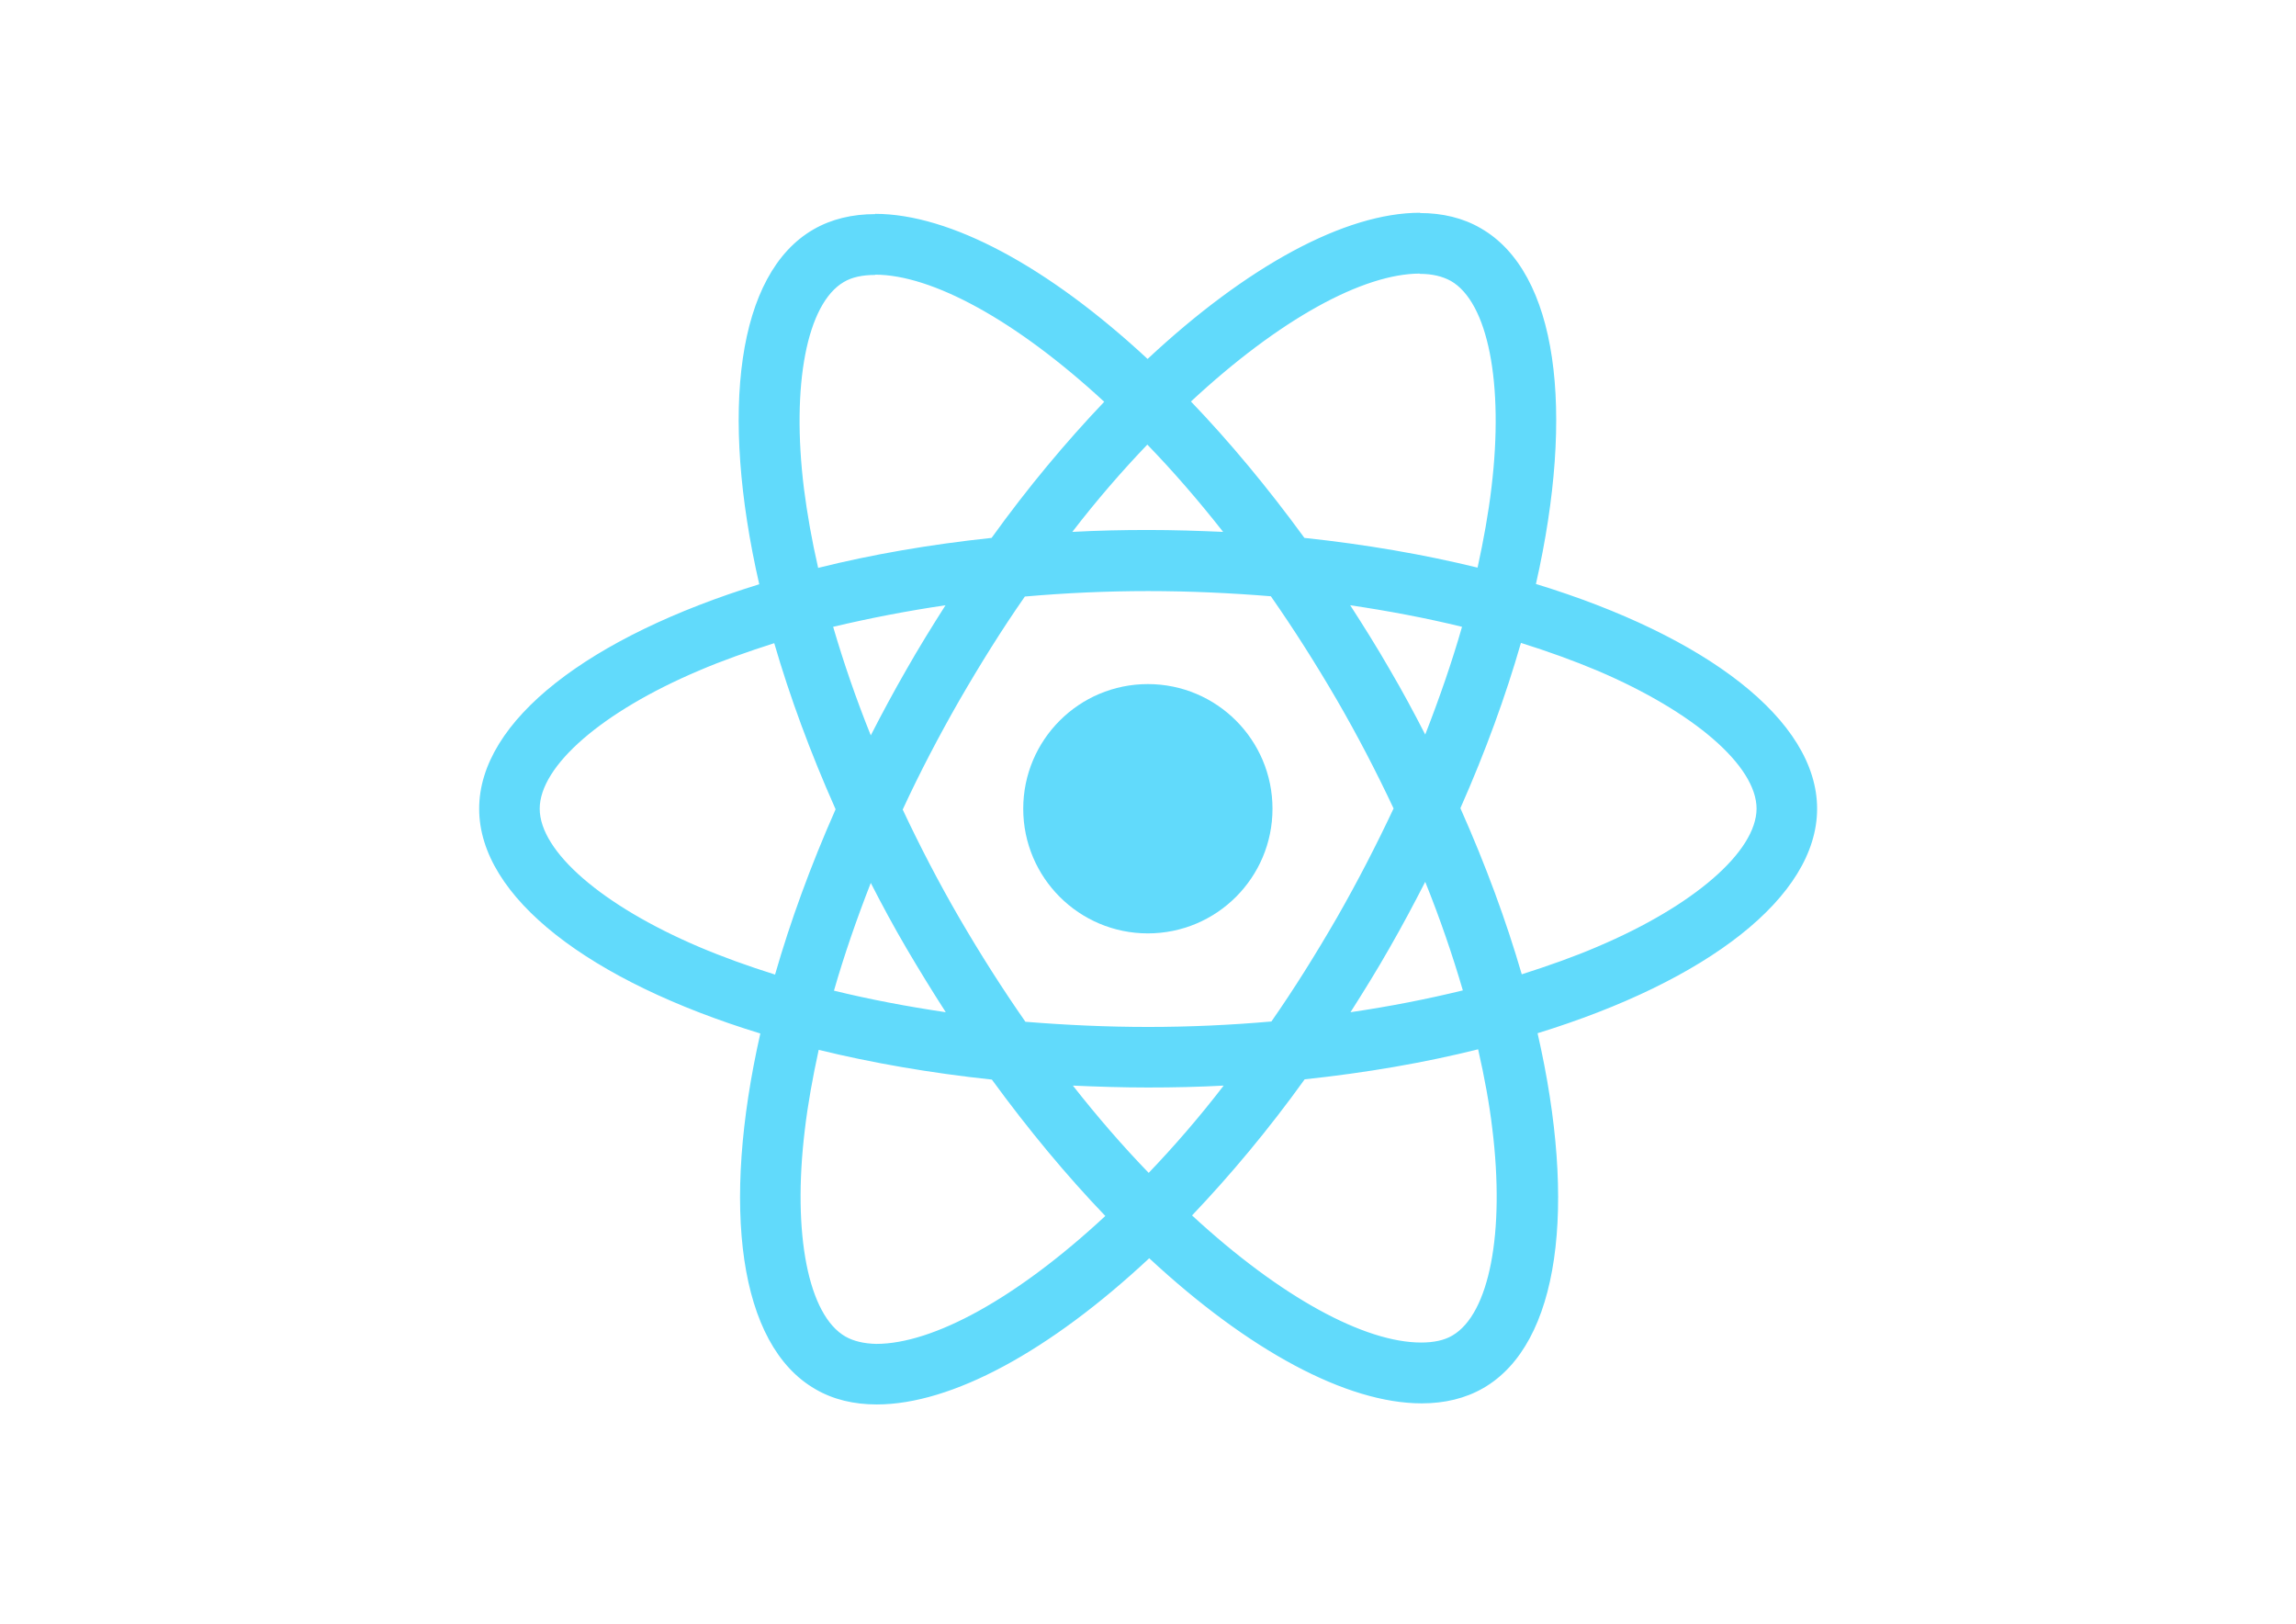
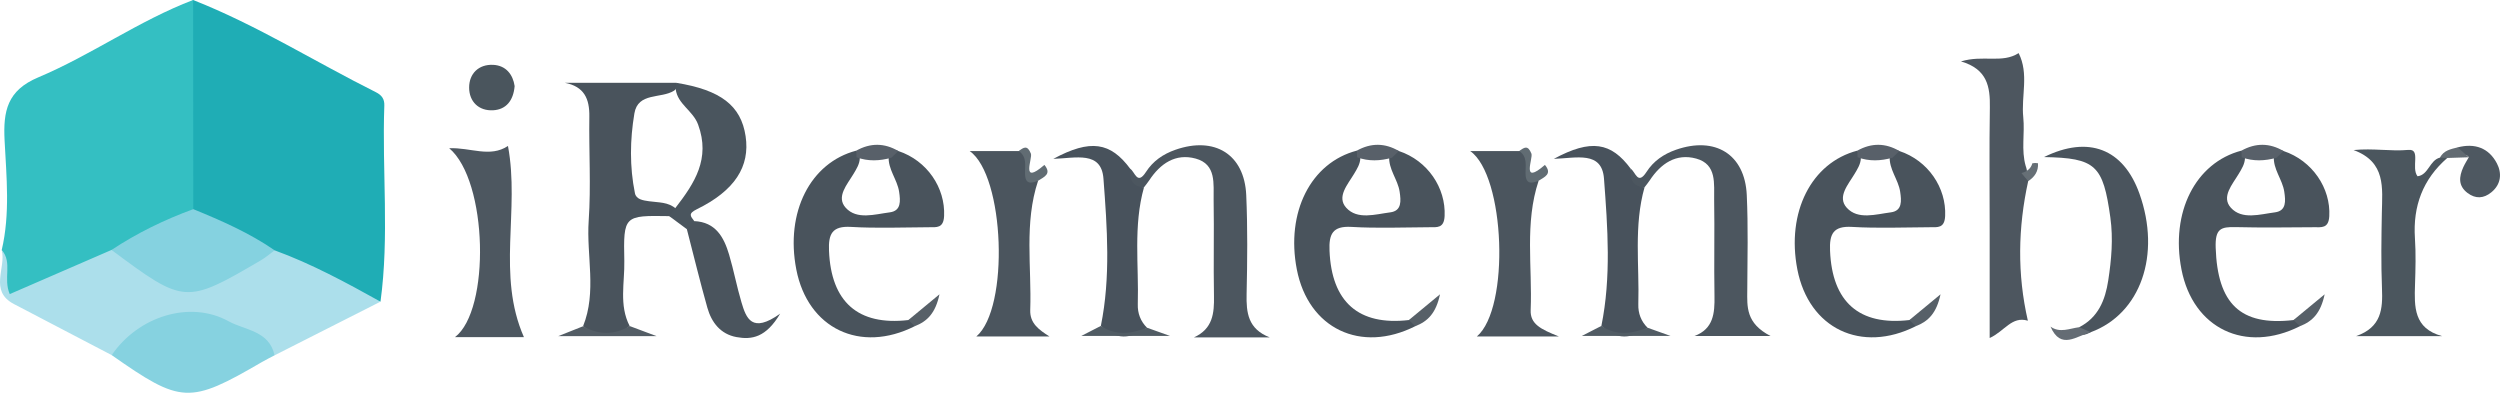
- <svg xmlns="http://www.w3.org/2000/svg" viewBox="0 0 841.9 595.3">
-   <g fill="#61DAFB">
-     <path d="M666.3 296.5c0-32.5-40.7-63.3-103.1-82.4 14.4-63.6 8-114.2-20.2-130.4-6.5-3.8-14.1-5.6-22.4-5.6v22.3c4.6 0 8.3.9 11.4 2.6 13.6 7.8 19.5 37.5 14.9 75.7-1.1 9.4-2.9 19.3-5.1 29.4-19.6-4.8-41-8.5-63.5-10.9-13.5-18.5-27.5-35.3-41.6-50 32.6-30.3 63.2-46.9 84-46.9V78c-27.5 0-63.5 19.6-99.9 53.6-36.4-33.8-72.4-53.2-99.9-53.2v22.3c20.7 0 51.4 16.5 84 46.6-14 14.7-28 31.4-41.3 49.9-22.6 2.4-44 6.1-63.6 11-2.3-10-4-19.7-5.2-29-4.7-38.2 1.1-67.9 14.6-75.8 3-1.8 6.9-2.6 11.5-2.6V78.5c-8.4 0-16 1.8-22.6 5.6-28.1 16.2-34.4 66.7-19.9 130.1-62.2 19.2-102.7 49.9-102.7 82.3 0 32.5 40.7 63.3 103.1 82.4-14.4 63.6-8 114.2 20.2 130.4 6.5 3.8 14.1 5.6 22.5 5.6 27.5 0 63.5-19.6 99.9-53.6 36.4 33.8 72.4 53.2 99.9 53.2 8.4 0 16-1.8 22.6-5.6 28.1-16.2 34.4-66.7 19.9-130.1 62-19.1 102.5-49.9 102.5-82.3zm-130.2-66.7c-3.7 12.9-8.3 26.2-13.5 39.5-4.1-8-8.4-16-13.1-24-4.6-8-9.5-15.8-14.4-23.4 14.2 2.1 27.9 4.7 41 7.9zm-45.8 106.5c-7.8 13.5-15.8 26.3-24.1 38.2-14.9 1.3-30 2-45.2 2-15.1 0-30.2-.7-45-1.9-8.3-11.9-16.4-24.6-24.2-38-7.6-13.1-14.5-26.4-20.8-39.8 6.2-13.4 13.2-26.8 20.7-39.9 7.8-13.5 15.8-26.3 24.1-38.2 14.9-1.3 30-2 45.2-2 15.1 0 30.2.7 45 1.9 8.3 11.9 16.4 24.6 24.2 38 7.6 13.1 14.5 26.4 20.8 39.8-6.3 13.4-13.2 26.8-20.7 39.9zm32.3-13c5.4 13.4 10 26.8 13.8 39.8-13.1 3.2-26.9 5.9-41.2 8 4.9-7.7 9.8-15.6 14.4-23.7 4.6-8 8.9-16.1 13-24.1zM421.2 430c-9.3-9.6-18.6-20.3-27.8-32 9 .4 18.2.7 27.5.7 9.4 0 18.7-.2 27.8-.7-9 11.7-18.3 22.4-27.5 32zm-74.4-58.9c-14.2-2.1-27.9-4.7-41-7.9 3.7-12.9 8.3-26.2 13.5-39.5 4.1 8 8.4 16 13.1 24 4.7 8 9.5 15.8 14.4 23.4zM420.7 163c9.3 9.6 18.6 20.3 27.8 32-9-.4-18.2-.7-27.5-.7-9.4 0-18.7.2-27.8.7 9-11.7 18.3-22.4 27.5-32zm-74 58.9c-4.9 7.7-9.8 15.6-14.4 23.7-4.6 8-8.9 16-13 24-5.4-13.4-10-26.8-13.8-39.8 13.1-3.1 26.9-5.8 41.2-7.9zm-90.5 125.2c-35.4-15.1-58.3-34.9-58.3-50.6 0-15.7 22.9-35.6 58.3-50.6 8.6-3.7 18-7 27.7-10.1 5.7 19.6 13.2 40 22.5 60.9-9.2 20.8-16.6 41.1-22.2 60.6-9.9-3.1-19.3-6.5-28-10.2zM310 490c-13.6-7.8-19.5-37.5-14.9-75.7 1.1-9.4 2.9-19.3 5.1-29.4 19.6 4.8 41 8.5 63.5 10.9 13.5 18.5 27.5 35.3 41.6 50-32.6 30.3-63.2 46.9-84 46.9-4.5-.1-8.3-1-11.3-2.7zm237.2-76.2c4.7 38.2-1.1 67.9-14.6 75.8-3 1.8-6.9 2.6-11.5 2.6-20.7 0-51.4-16.5-84-46.6 14-14.7 28-31.4 41.3-49.9 22.6-2.4 44-6.1 63.6-11 2.3 10.1 4.1 19.8 5.2 29.1zm38.5-66.7c-8.6 3.7-18 7-27.7 10.1-5.7-19.6-13.2-40-22.5-60.9 9.2-20.8 16.6-41.1 22.2-60.6 9.9 3.1 19.3 6.5 28.1 10.2 35.4 15.1 58.3 34.9 58.3 50.6-.1 15.7-23 35.6-58.4 50.6zM320.8 78.4z" />
-     <circle cx="420.9" cy="296.5" r="45.7" />
-     <path d="M520.5 78.1z" />
+ <svg xmlns="http://www.w3.org/2000/svg" version="1.1" id="Layer_1" x="0px" y="0px" width="429.548px" height="67.487px" viewBox="0 0 429.548 67.487" enable-background="new 0 0 429.548 67.487" xml:space="preserve">
+   <g>
+     <path fill-rule="evenodd" clip-rule="evenodd" fill="#1FADB5" d="M33.182,0c10.955,4.311,20.91,10.599,31.395,15.838   c1.039,0.519,1.496,1.195,1.457,2.301c-0.404,11.226,0.878,22.485-0.658,33.689c-6.94-1.057-12.37-5.614-18.717-8.058   c-3.461-1.794-6.962-3.5-10.432-5.267c-1.73-0.881-3.557-1.693-4.173-3.824c-1.015-10.191-0.362-20.396-0.383-30.594   C31.668,2.563,32.173,1.175,33.182,0z" />
+     <path fill-rule="evenodd" clip-rule="evenodd" fill="#34BFC2" d="M33.182,0c0.01,11.978,0.02,23.957,0.029,35.935   c-3.944,3.967-9.455,5.213-14.027,8.096c-4.387,2.349-8.963,4.283-13.537,6.21c-4.606,1.94-4.871,1.698-4.973-3.388   c-0.025-1.302,0.31-2.653-0.377-3.895c1.461-6.23,0.814-12.561,0.492-18.808c-0.262-5.069,0.451-8.611,5.777-10.854   C15.703,9.451,23.862,3.55,33.182,0z" />
+     <path fill-rule="evenodd" clip-rule="evenodd" fill="#ACDFEB" d="M0.297,42.958c1.896,2.143,0.209,4.868,1.377,7.573   c5.804-2.518,11.645-5.052,17.484-7.586c3.692,0.282,6.332,2.844,9.337,4.515c3.279,1.823,6.063,1.788,9.343-0.003   c3.012-1.645,5.623-4.275,9.352-4.446c6.361,2.322,12.287,5.541,18.186,8.819c-6.066,3.073-12.133,6.147-18.199,9.221   c-1.238-0.808-2.518-1.569-3.686-2.46c-7.1-5.416-14.055-5.287-20.941,0.376c-1.017,0.836-2.219,1.396-3.356,2.051   c-5.599-2.924-11.2-5.845-16.796-8.774C-1.938,49.973,1.093,46.031,0.297,42.958z" />
+     <path fill-rule="evenodd" clip-rule="evenodd" fill="#49535C" d="M100.18,56.058c2.393-5.931,0.552-12.105,0.969-18.156   c0.41-5.935,0.023-11.922,0.111-17.885c0.045-3.054-0.888-5.16-4.219-5.792c6.375,0,12.751,0,19.127,0   c0.264,0.555,0.143,1.007-0.359,1.358c-2.225,1.416-6.192,0.234-6.808,3.899c-0.76,4.53-0.835,9.166,0.093,13.718   c0.221,1.081,1.429,1.232,2.418,1.377c1.61,0.235,3.324,0.097,4.664,1.313c0.212,0.992,0.014,1.597-1.184,1.246   c-7.772-0.128-7.888-0.126-7.723,7.696c0.079,3.731-0.938,7.592,0.918,11.188C105.678,58.163,102.779,58.177,100.18,56.058z" />
+     <path fill-rule="evenodd" clip-rule="evenodd" fill="#49535C" d="M392.354,25.949c4.962,1.65,8.129,6.406,7.861,11.201   c-0.12,2.152-1.369,1.884-2.644,1.891c-4.476,0.027-8.953,0.097-13.426-0.019c-2.61-0.068-3.557,0.295-3.448,3.546   c0.318,9.567,4.192,13.482,13.372,12.424c1.101-0.415,1.313,0.1,1.103,1.055c-9.374,4.725-18.378,0.413-20.354-9.749   c-1.911-9.826,2.397-18.354,10.315-20.42c0.341,0.354,0.54,0.774,0.601,1.259c-0.028,1.04-0.567,1.876-1.078,2.733   c-1.086,1.825-3.04,3.957-1.35,5.824c1.918,2.12,5.007,1.118,7.568,0.792c1.997-0.254,1.841-1.983,1.609-3.541   c-0.316-2.132-1.964-3.873-1.788-6.15C391.005,26.028,391.429,25.493,392.354,25.949z" />
+     <path fill-rule="evenodd" clip-rule="evenodd" fill="#49535C" d="M154.352,25.949c4.957,1.645,8.087,6.333,7.863,11.167   c-0.1,2.134-1.304,1.921-2.602,1.927c-4.467,0.02-8.945,0.208-13.396-0.056c-3.278-0.194-3.894,1.26-3.778,4.089   c0.356,8.803,4.983,12.915,13.631,11.916c1.101-0.415,1.313,0.1,1.102,1.054c-9.373,4.725-18.377,0.413-20.352-9.749   c-1.91-9.827,2.396-18.354,10.314-20.419c0.337,0.355,0.543,0.773,0.602,1.26c-0.029,1.039-0.568,1.875-1.079,2.732   c-1.087,1.825-3.04,3.956-1.351,5.824c1.918,2.121,5.006,1.118,7.568,0.793c1.996-0.253,1.842-1.981,1.611-3.539   c-0.316-2.132-1.963-3.873-1.79-6.149C153.002,26.032,153.426,25.496,154.352,25.949z" />
+     <path fill-rule="evenodd" clip-rule="evenodd" fill="#49535C" d="M329.172,56.046c-9.374,4.725-18.376,0.413-20.352-9.749   c-1.91-9.827,2.396-18.354,10.314-20.419c0.341,0.354,0.54,0.774,0.601,1.26c-0.028,1.039-0.568,1.875-1.078,2.732   c-1.087,1.825-3.04,3.957-1.35,5.824c1.918,2.12,5.006,1.118,7.568,0.792c1.997-0.254,1.841-1.983,1.61-3.54   c-0.316-2.132-1.964-3.873-1.79-6.15c0.308-0.766,0.731-1.302,1.657-0.847c4.956,1.645,8.087,6.336,7.861,11.168   c-0.1,2.134-1.306,1.92-2.604,1.925c-4.466,0.02-8.943,0.208-13.395-0.055c-3.278-0.194-3.893,1.262-3.777,4.089   c0.357,8.803,4.983,12.915,13.631,11.915C329.171,54.577,329.383,55.091,329.172,56.046z" />
+     <path fill-rule="evenodd" clip-rule="evenodd" fill="#49535C" d="M243.172,56.046c-9.373,4.725-18.376,0.413-20.352-9.749   c-1.91-9.827,2.396-18.354,10.314-20.419c0.34,0.354,0.539,0.775,0.602,1.26c-0.029,1.039-0.568,1.875-1.079,2.732   c-1.087,1.825-3.04,3.957-1.35,5.824c1.919,2.12,5.007,1.118,7.568,0.792c1.997-0.254,1.841-1.983,1.61-3.541   c-0.316-2.132-1.965-3.872-1.789-6.149c0.307-0.767,0.73-1.302,1.656-0.847c4.957,1.645,8.087,6.336,7.861,11.168   c-0.1,2.134-1.306,1.92-2.604,1.925c-4.466,0.02-8.943,0.208-13.395-0.055c-3.279-0.194-3.893,1.262-3.777,4.089   c0.357,8.803,4.983,12.915,13.631,11.915C243.171,54.577,243.383,55.091,243.172,56.046z" />
+     <path fill-rule="evenodd" clip-rule="evenodd" fill="#86D2E0" d="M19.192,61.016c4.572-6.694,13.483-9.463,20.069-5.824   c2.833,1.566,7.002,1.612,7.914,5.858c-0.729,0.387-1.473,0.75-2.186,1.165C32.524,69.462,31.157,69.4,19.192,61.016z" />
+     <path fill-rule="evenodd" clip-rule="evenodd" fill="#4D565F" d="M348.482,31.125c-1.756,7.988-1.897,15.98-0.056,23.978   c-2.771-0.837-4,1.81-6.563,2.976c0-6.438,0-12.579,0-18.72c0-6.976-0.079-13.952,0.033-20.926   c0.057-3.509-0.426-6.561-4.964-7.878c3.784-1.165,7.077,0.387,9.908-1.43c1.809,3.564,0.417,7.365,0.797,11.038   c0.286,2.774-0.382,5.605,0.418,8.359C348.378,29.359,348.331,30.258,348.482,31.125z" />
+     <path fill-rule="evenodd" clip-rule="evenodd" fill="#4B565E" d="M420.486,27.145c-4.193,3.649-5.916,8.256-5.554,13.778   c0.175,2.654,0.101,5.332,0.014,7.994c-0.124,3.792-0.236,7.511,4.652,8.834c-4.693,0-9.386,0-14.772,0   c4.381-1.531,4.584-4.692,4.444-8.183c-0.172-4.325-0.103-8.663-0.023-12.993c0.079-4.278,0.735-8.734-4.86-10.792   c3.385-0.343,6.368,0.255,9.429-0.027c2.189-0.202,0.409,3.041,1.561,4.531c1.891-0.229,2.068-2.76,3.862-3.209   C419.682,26.584,420.098,26.606,420.486,27.145z" />
+     <path fill-rule="evenodd" clip-rule="evenodd" fill="#4C565F" d="M194.193,28.993c0.822,0.541,1.199,2.897,2.706,0.553   c1.195-1.86,2.921-3.067,5.069-3.816c6.729-2.348,11.851,0.774,12.16,7.797c0.248,5.654,0.188,11.329,0.063,16.99   c-0.072,3.223,0.242,5.998,3.961,7.449c-2.205,0-4.409,0-6.613,0c-2.129,0-4.258,0-6.386,0c3.229-1.47,3.487-4.132,3.431-7.104   c-0.104-5.497,0.037-10.997-0.059-16.494c-0.049-2.753,0.518-6.132-3.081-7.12c-3.462-0.95-6.089,0.855-7.991,3.748   c-0.27,0.41-0.59,0.787-0.887,1.179C193.284,32.972,193.061,31.488,194.193,28.993z" />
+     <path fill-rule="evenodd" clip-rule="evenodd" fill="#4C565F" d="M280.193,28.992c0.822,0.54,1.198,2.896,2.705,0.553   c1.195-1.86,2.92-3.066,5.067-3.815c6.728-2.349,11.846,0.77,12.164,7.787c0.247,5.438,0.121,10.895,0.086,16.343   c-0.02,2.825-0.273,5.671,3.993,7.869c-5.373,0-9.213,0-13.054,0c3.255-1.229,3.48-3.911,3.427-6.878   c-0.099-5.495,0.039-10.993-0.057-16.488c-0.049-2.752,0.515-6.131-3.084-7.116c-3.46-0.947-6.087,0.857-7.987,3.749   c-0.27,0.41-0.59,0.786-0.887,1.178C279.284,32.972,279.061,31.488,280.193,28.992z" />
+     <path fill-rule="evenodd" clip-rule="evenodd" fill="#4D5760" d="M90.021,57.931c-3.51,0-7.653,0-11.853,0   c6.118-4.647,5.663-26.876-0.985-32.463c3.684-0.151,7.006,1.668,10.096-0.389C89.35,36.164,85.311,47.227,90.021,57.931z" />
+     <path fill-rule="evenodd" clip-rule="evenodd" fill="#4B555E" d="M264.365,31.059c-2.424,7.281-1.064,14.794-1.366,22.206   c-0.098,2.404,1.694,3.294,4.851,4.547c-5.663,0-9.792,0-14.099,0c5.72-4.842,4.872-27.653-1.146-31.859c2.907,0,5.671,0,8.435,0   c2.015-0.493,1.599,1.1,1.572,2.034C262.573,29.445,262.994,30.48,264.365,31.059z" />
+     <path fill-rule="evenodd" clip-rule="evenodd" fill="#4B555E" d="M178.365,31.059c-2.424,7.281-1.091,14.793-1.351,22.206   c-0.081,2.314,1.526,3.409,3.3,4.547c-4.129,0-8.256,0-12.563,0c5.72-4.842,4.872-27.653-1.146-31.859c2.907,0,5.672,0,8.436,0   c2.014-0.493,1.598,1.1,1.572,2.034C176.573,29.445,176.994,30.48,178.365,31.059z" />
+     <path fill-rule="evenodd" clip-rule="evenodd" fill="#4A545D" d="M357.245,56.221c3.277-1.673,4.474-4.657,4.99-8.031   c0.55-3.584,0.872-7.16,0.366-10.81c-1.249-9.016-2.515-10.232-11.402-10.392c7.621-3.755,13.627-1.459,16.393,6.268   c3.766,10.52,0.206,20.665-8.359,23.823C358.233,57.575,357.258,58.013,357.245,56.221z" />
+     <path fill-rule="evenodd" clip-rule="evenodd" fill="#48525C" d="M194.193,28.993c-0.149,1.762,0.297,3.079,2.373,3.181   c-1.875,6.625-0.875,13.406-1.071,20.121c-0.045,1.526,0.47,2.908,1.584,4.014c-2.724,1.959-5.38,2.154-7.931-0.311   c1.705-8.404,1.08-16.89,0.447-25.306c-0.36-4.803-4.73-3.523-8.615-3.396C187.373,23.848,190.801,24.428,194.193,28.993z" />
+     <path fill-rule="evenodd" clip-rule="evenodd" fill="#48525C" d="M280.193,28.992c-0.149,1.763,0.297,3.08,2.373,3.181   c-1.876,6.625-0.874,13.406-1.071,20.121c-0.045,1.526,0.47,2.908,1.584,4.014c-2.725,1.959-5.38,2.154-7.931-0.311   c1.706-8.404,1.08-16.89,0.448-25.306c-0.361-4.803-4.731-3.523-8.616-3.397C273.373,23.848,276.8,24.428,280.193,28.992z" />
+     <path fill-rule="evenodd" clip-rule="evenodd" fill="#4A555E" d="M116.094,15.3c0.025-0.358,0.049-0.717,0.074-1.075   c7.67,1.236,11.155,3.915,11.943,9.179c0.778,5.2-1.85,9.345-8.386,12.549c-1.546,0.757-1.073,1.192-0.438,2.038   c-0.144,0.72-0.55,1.198-1.274,1.383c-1.008-0.746-2.015-1.492-3.021-2.238c0.358-0.478,0.717-0.956,1.076-1.434   c3.264-4.218,6.033-8.426,3.883-14.289C119.061,18.985,116.414,17.917,116.094,15.3z" />
+     <path fill-rule="evenodd" clip-rule="evenodd" fill="#4A545D" d="M118.014,39.374c0.425-0.461,0.85-0.922,1.274-1.383   c3.67,0.169,5.091,2.75,5.983,5.749c0.805,2.709,1.322,5.503,2.129,8.21c0.809,2.709,1.775,5.432,6.65,1.938   c-2.436,4.104-4.867,4.516-7.508,4.03c-2.74-0.505-4.288-2.512-5.004-5.045C120.274,48.399,119.18,43.876,118.014,39.374z" />
+     <path fill-rule="evenodd" clip-rule="evenodd" fill="#4A555D" d="M88.424,14.789c-0.211,2.53-1.492,4.033-3.683,4.157   c-2.485,0.142-4.128-1.492-4.135-3.89c-0.007-2.402,1.636-4.029,4.118-3.915C86.941,11.242,88.137,12.817,88.424,14.789z" />
+     <path fill-rule="evenodd" clip-rule="evenodd" fill="#4E5861" d="M422.275,25.322c2.938-0.768,5.355,0.091,6.742,2.755   c0.874,1.678,0.742,3.578-0.951,4.961c-1.325,1.083-2.709,1.161-4.092,0.121c-1.646-1.238-1.47-2.812-0.726-4.444   c0.266-0.584,0.618-1.129,0.932-1.692C423.777,26.196,421.876,27.048,422.275,25.322z" />
+     <path fill-rule="evenodd" clip-rule="evenodd" fill="#535D65" d="M100.18,56.058c2.677,1.5,5.346,1.538,8.008-0.038   c1.15,0.432,2.299,0.863,4.607,1.729c-6.086,0-10.955,0-16.87,0C97.965,56.938,99.072,56.498,100.18,56.058z" />
+     <path fill-rule="evenodd" clip-rule="evenodd" fill="#515C64" d="M189.148,55.997c2.58,1.742,5.242,1.35,7.931,0.311   c0.903,0.323,1.807,0.646,3.94,1.408c-5.555,0-9.848,0-15.223,0C187.409,56.889,188.279,56.443,189.148,55.997z" />
+     <path fill-rule="evenodd" clip-rule="evenodd" fill="#515C64" d="M275.148,55.997c2.579,1.742,5.242,1.35,7.931,0.311   c0.901,0.322,1.803,0.644,3.94,1.408c-5.557,0-9.849,0-15.222,0C273.409,56.889,274.279,56.443,275.148,55.997z" />
+     <path fill-rule="evenodd" clip-rule="evenodd" fill="#616C73" d="M264.365,31.059c-1.182,0.454-2.191,0.669-2.245-1.162   c-0.041-1.385,0.396-2.939-1.08-3.945c0.854-0.629,1.471-1.09,2.087,0.44c0.325,0.809-1.849,5.561,2.32,1.94   C266.759,29.904,265.37,30.405,264.365,31.059z" />
+     <path fill-rule="evenodd" clip-rule="evenodd" fill="#616C73" d="M178.365,31.059c-1.182,0.454-2.191,0.669-2.245-1.162   c-0.041-1.385,0.397-2.939-1.079-3.945c0.853-0.629,1.471-1.09,2.086,0.439c0.325,0.81-1.849,5.56,2.32,1.94   C180.759,29.904,179.37,30.405,178.365,31.059z" />
+     <path fill-rule="evenodd" clip-rule="evenodd" fill="#576068" d="M157.172,56.046c-0.367-0.352-0.734-0.703-1.102-1.054   c1.548-1.28,3.096-2.56,5.35-4.425C160.738,53.783,159.338,55.214,157.172,56.046z" />
+     <path fill-rule="evenodd" clip-rule="evenodd" fill="#576068" d="M243.172,56.046c-0.367-0.352-0.734-0.703-1.102-1.054   c1.548-1.28,3.096-2.56,5.351-4.425C246.739,53.783,245.338,55.214,243.172,56.046z" />
+     <path fill-rule="evenodd" clip-rule="evenodd" fill="#576068" d="M329.172,56.046c-0.367-0.352-0.734-0.703-1.102-1.054   c1.548-1.28,3.096-2.56,5.351-4.425C332.738,53.783,331.338,55.215,329.172,56.046z" />
+     <path fill-rule="evenodd" clip-rule="evenodd" fill="#576068" d="M395.173,56.046c-0.368-0.352-0.735-0.703-1.103-1.055   c1.55-1.281,3.099-2.562,5.35-4.423C398.739,53.783,397.337,55.214,395.173,56.046z" />
+     <path fill-rule="evenodd" clip-rule="evenodd" fill="#586069" d="M147.165,27.024c-0.01-0.382-0.021-0.764-0.03-1.146   c2.419-1.346,4.824-1.335,7.217,0.071c-0.398,0.383-0.798,0.766-1.197,1.149C151.15,27.667,149.153,27.752,147.165,27.024z" />
+     <path fill-rule="evenodd" clip-rule="evenodd" fill="#586069" d="M392.354,25.949c-0.4,0.383-0.8,0.767-1.2,1.15   c-2.004,0.568-4.001,0.654-5.989-0.074c-0.01-0.382-0.021-0.765-0.03-1.147C387.555,24.532,389.961,24.542,392.354,25.949z" />
+     <path fill-rule="evenodd" clip-rule="evenodd" fill="#586069" d="M326.354,25.949c-0.399,0.383-0.799,0.766-1.199,1.149   c-2.004,0.569-4.001,0.655-5.989-0.074c-0.01-0.382-0.021-0.764-0.03-1.146C321.555,24.531,323.961,24.542,326.354,25.949z" />
+     <path fill-rule="evenodd" clip-rule="evenodd" fill="#646C74" d="M357.245,56.221c0.662,0.286,1.325,0.572,1.987,0.857   c-2.438,0.636-5.135,3.129-6.917-0.96C353.935,57.272,355.597,56.431,357.245,56.221z" />
+     <path fill-rule="evenodd" clip-rule="evenodd" fill="#586069" d="M240.354,25.949c-0.4,0.383-0.799,0.766-1.199,1.149   c-2.004,0.569-4.001,0.654-5.989-0.074c-0.01-0.382-0.021-0.764-0.03-1.146C235.555,24.531,237.961,24.542,240.354,25.949z" />
+     <path fill-rule="evenodd" clip-rule="evenodd" fill="#626B72" d="M422.275,25.322c0.635,0.567,1.271,1.134,1.905,1.701   c-1.231,0.041-2.463,0.081-3.694,0.122c-0.416-0.022-0.832-0.044-1.248-0.066C419.868,25.833,421.097,25.62,422.275,25.322z" />
+     <path fill-rule="evenodd" clip-rule="evenodd" fill="#666F76" d="M347.319,29.735c0.905-0.247,1.616-0.712,1.879-1.679   c0.322-0.07,0.645-0.072,0.968-0.006c0.092,1.382-0.572,2.351-1.684,3.075C348.095,30.662,347.707,30.198,347.319,29.735z" />
+     <path fill-rule="evenodd" clip-rule="evenodd" fill="#85D2E0" d="M47.189,43.01c-0.789,0.578-1.535,1.23-2.376,1.722   c-12.923,7.56-13.122,7.541-25.655-1.786c4.399-2.908,9.104-5.203,14.053-7.01C38.061,37.917,42.851,40.018,47.189,43.01z" />
  </g>
</svg>
